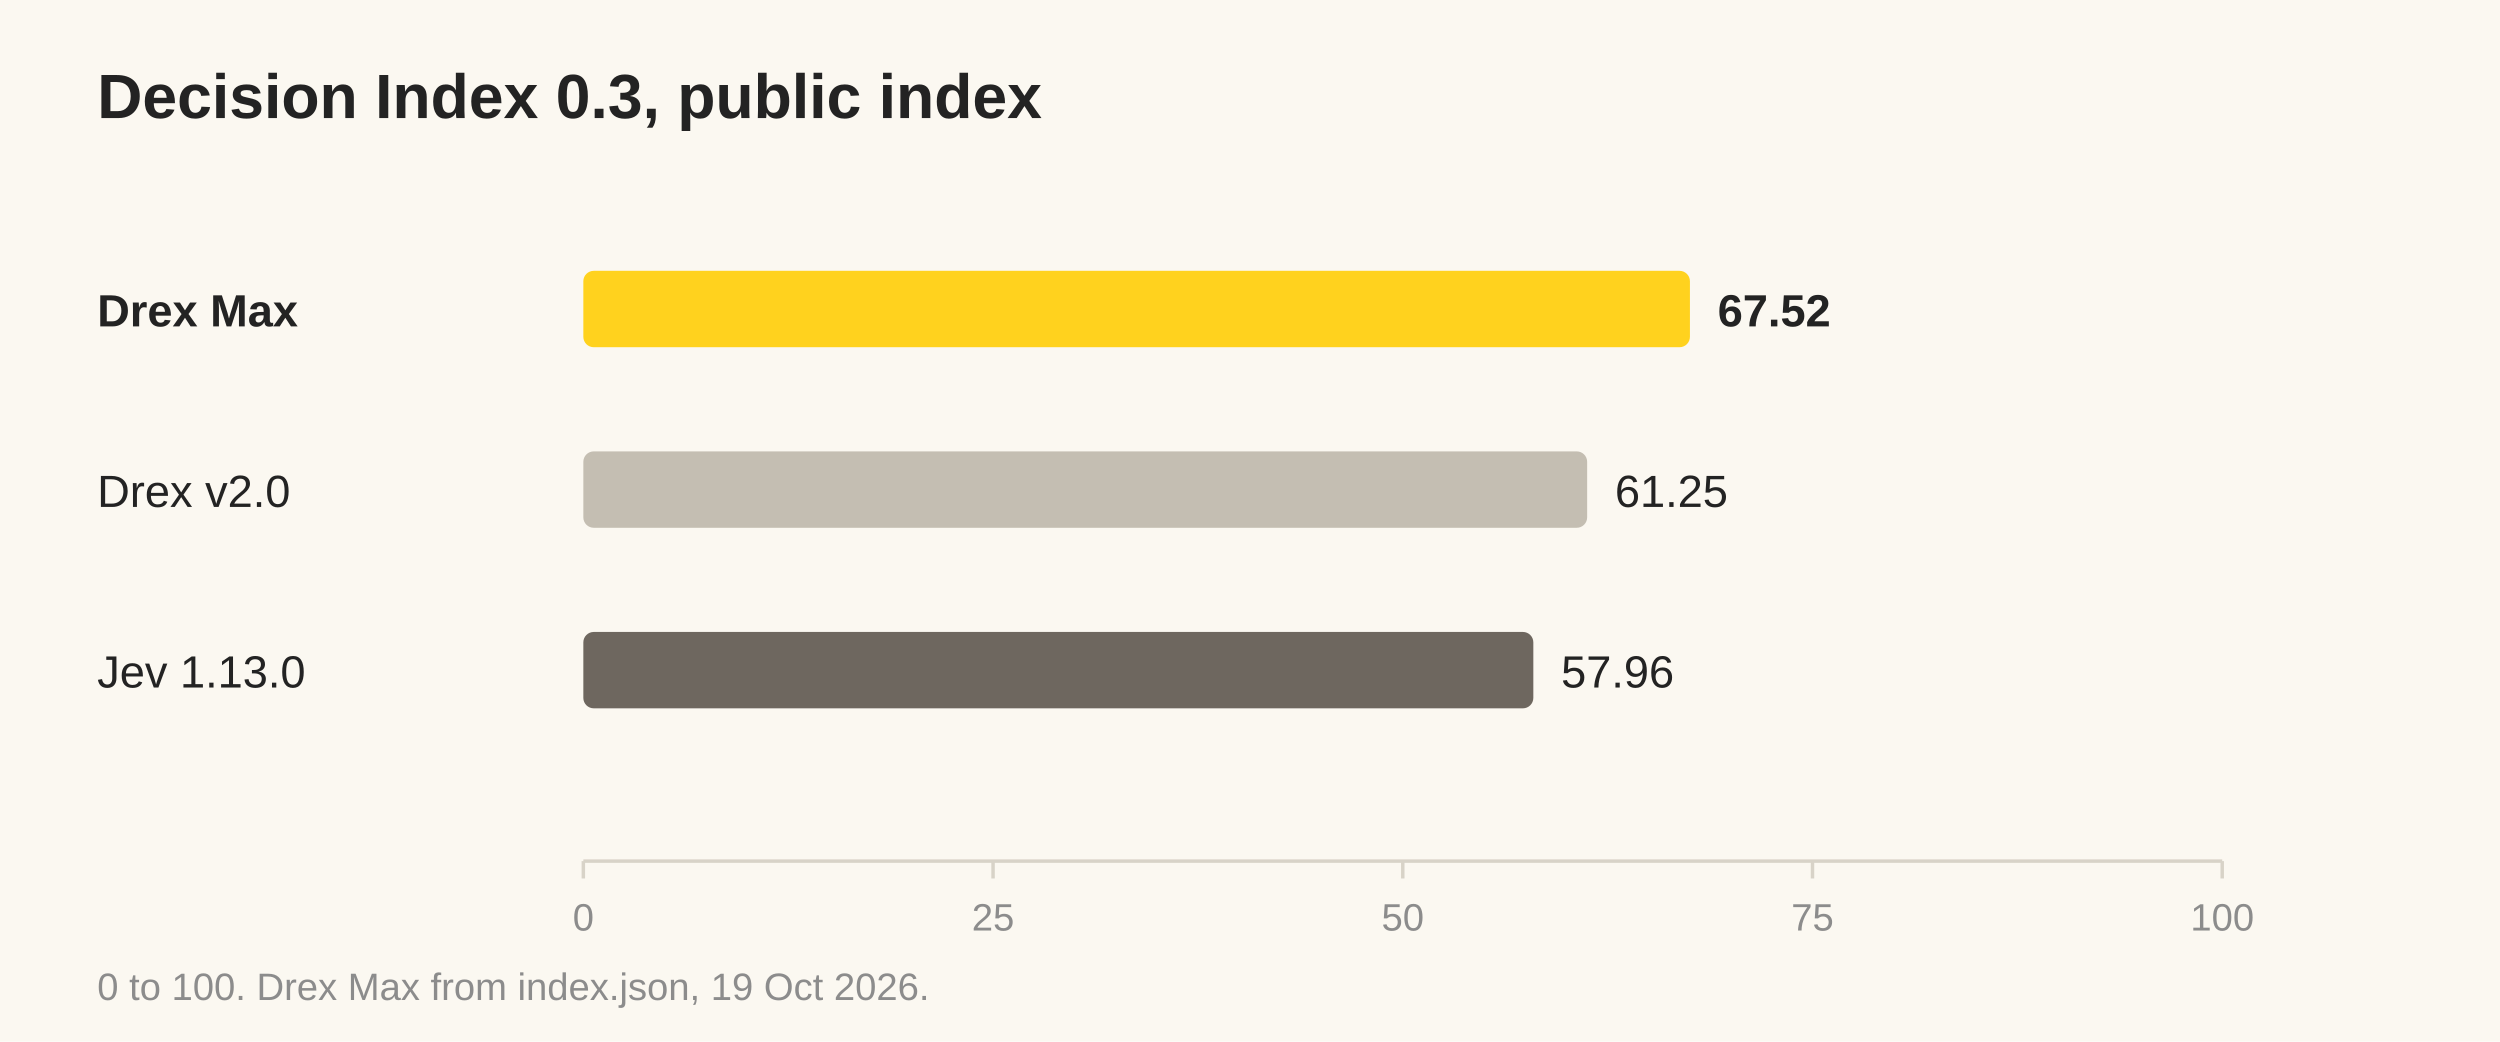
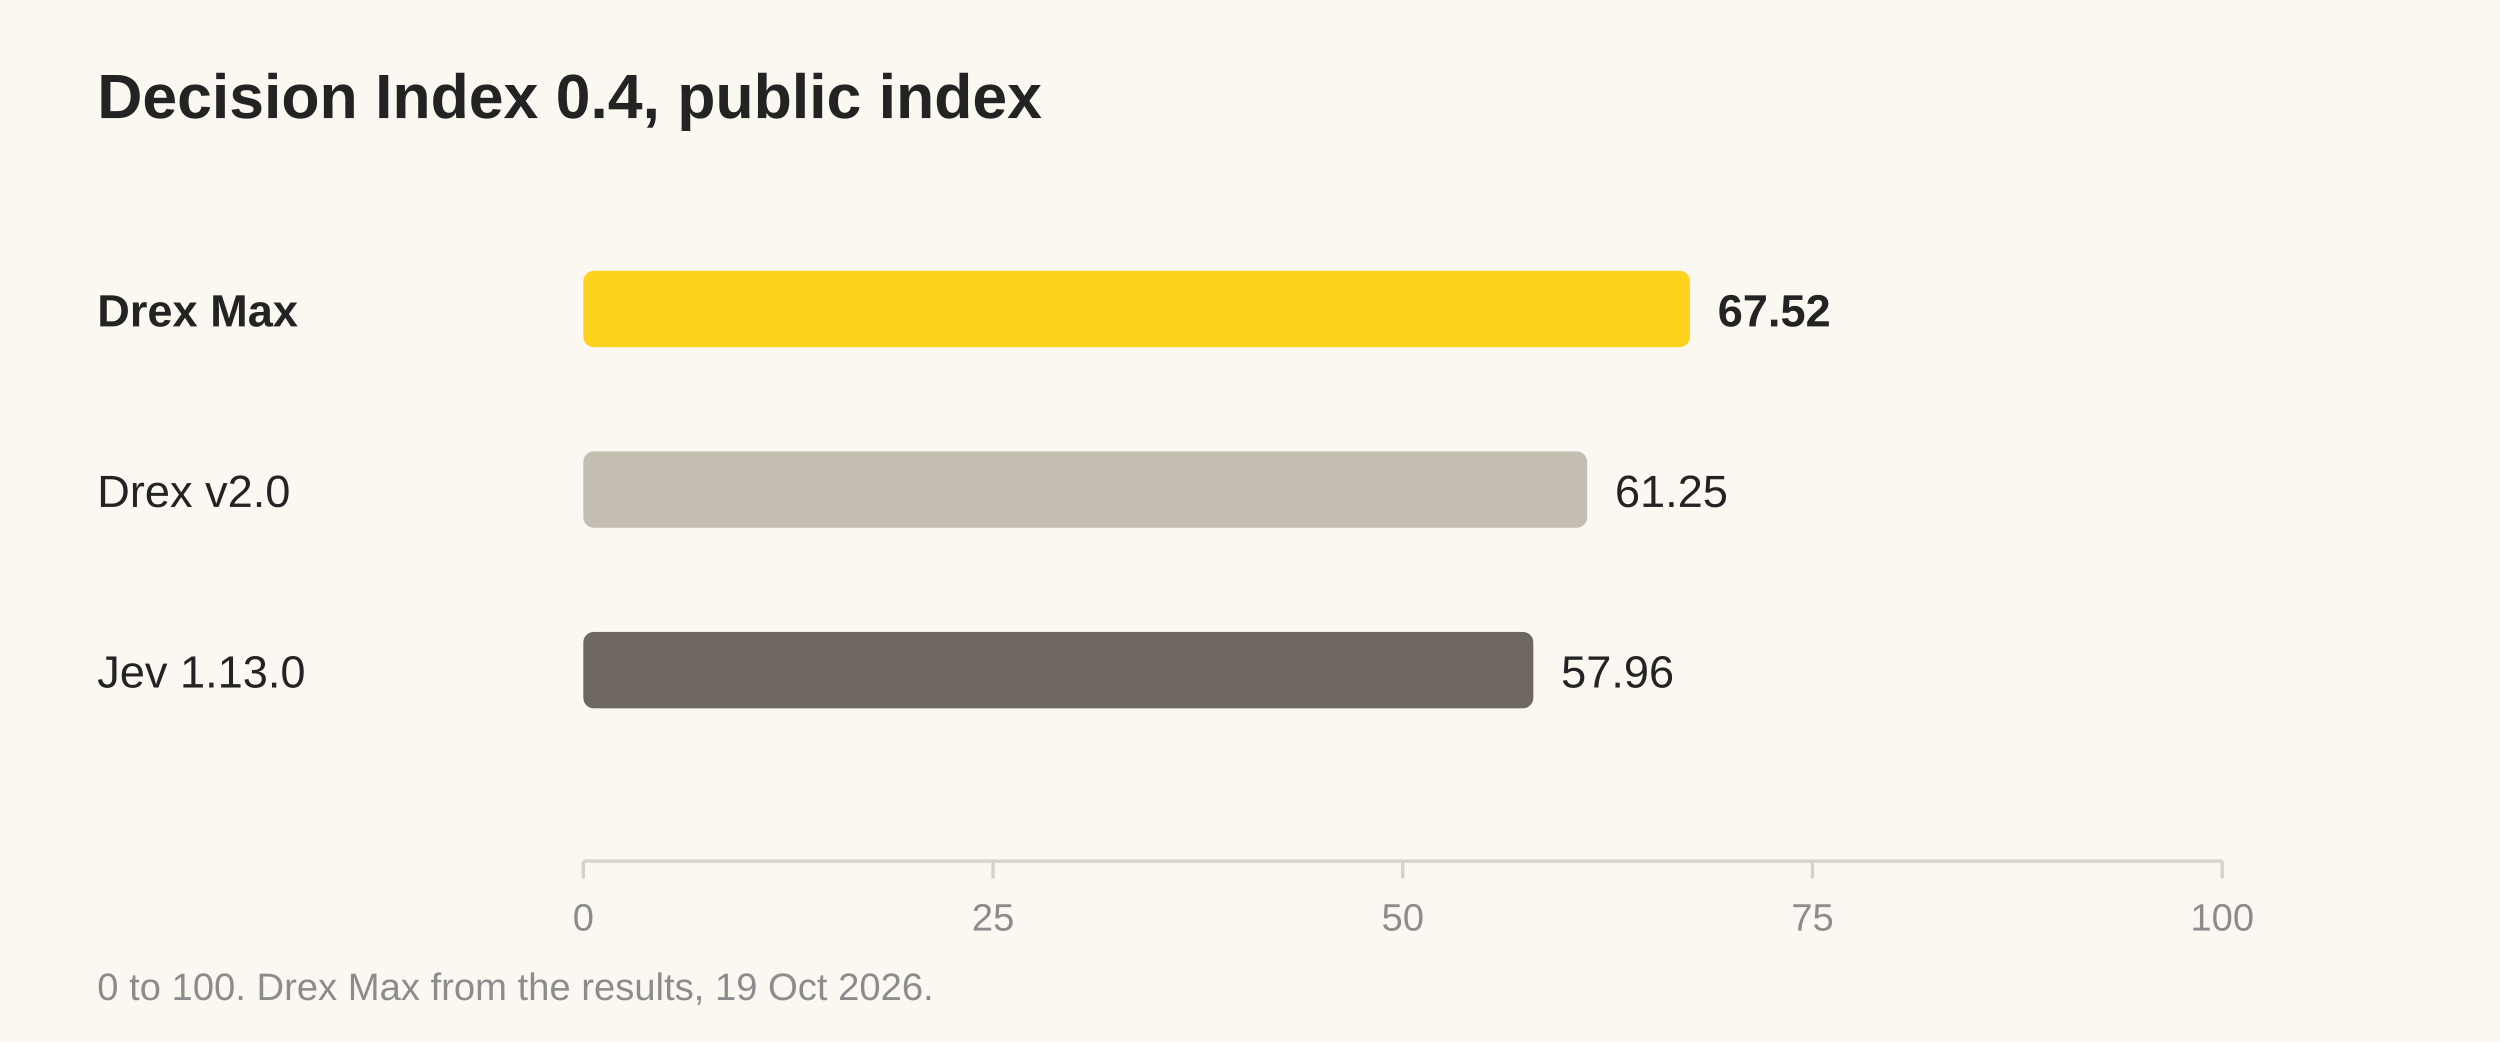
<svg xmlns="http://www.w3.org/2000/svg" width="720" height="300" viewBox="0 0 720 300">
  <rect width="720" height="300" fill="#FBF8F1" />
-   <text x="28.0" y="34.0" font-family="Arial,sans-serif" font-size="18" font-weight="700" fill="#232323">Decision Index 0.3, public index</text>
+   <text x="28.0" y="34.0" font-family="Arial,sans-serif" font-size="18" font-weight="700" fill="#232323">Decision Index 0.4, public index</text>
  <text x="28.0" y="94.0" font-family="Arial,sans-serif" font-size="13" font-weight="700" fill="#232323">Drex Max</text>
  <rect x="168" y="78" width="318.7" height="22" rx="3" fill="#FFD21E" />
  <text x="494.7" y="94.0" font-family="Arial,sans-serif" font-size="13" font-weight="700" fill="#232323">67.52</text>
  <text x="28.0" y="146.0" font-family="Arial,sans-serif" font-size="13" fill="#232323">Drex v2.0</text>
  <rect x="168" y="130" width="289.1" height="22" rx="3" fill="#C4BEB2" />
  <text x="465.1" y="146.0" font-family="Arial,sans-serif" font-size="13" fill="#232323">61.25</text>
  <text x="28.0" y="198.0" font-family="Arial,sans-serif" font-size="13" fill="#232323">Jev 1.13.0</text>
  <rect x="168" y="182" width="273.6" height="22" rx="3" fill="#6E675F" />
  <text x="449.6" y="198.0" font-family="Arial,sans-serif" font-size="13" fill="#232323">57.96</text>
  <line x1="168" y1="248" x2="640" y2="248" stroke="#D8D3C8" />
  <line x1="168.0" y1="248" x2="168.0" y2="253" stroke="#D8D3C8" />
  <text x="168.0" y="268.0" font-family="Arial,sans-serif" font-size="11" fill="#8C8C8C" text-anchor="middle">0</text>
  <line x1="286.0" y1="248" x2="286.0" y2="253" stroke="#D8D3C8" />
  <text x="286.0" y="268.0" font-family="Arial,sans-serif" font-size="11" fill="#8C8C8C" text-anchor="middle">25</text>
  <line x1="404.0" y1="248" x2="404.0" y2="253" stroke="#D8D3C8" />
  <text x="404.0" y="268.0" font-family="Arial,sans-serif" font-size="11" fill="#8C8C8C" text-anchor="middle">50</text>
  <line x1="522.0" y1="248" x2="522.0" y2="253" stroke="#D8D3C8" />
  <text x="522.0" y="268.0" font-family="Arial,sans-serif" font-size="11" fill="#8C8C8C" text-anchor="middle">75</text>
  <line x1="640.0" y1="248" x2="640.0" y2="253" stroke="#D8D3C8" />
  <text x="640.0" y="268.0" font-family="Arial,sans-serif" font-size="11" fill="#8C8C8C" text-anchor="middle">100</text>
-   <text x="28.0" y="288.0" font-family="Arial,sans-serif" font-size="11" fill="#8C8C8C">0 to 100. Drex Max from index.json, 19 Oct 2026.</text>
+   <text x="28.0" y="288.0" font-family="Arial,sans-serif" font-size="11" fill="#8C8C8C">0 to 100. Drex Max from the results, 19 Oct 2026.</text>
</svg>
